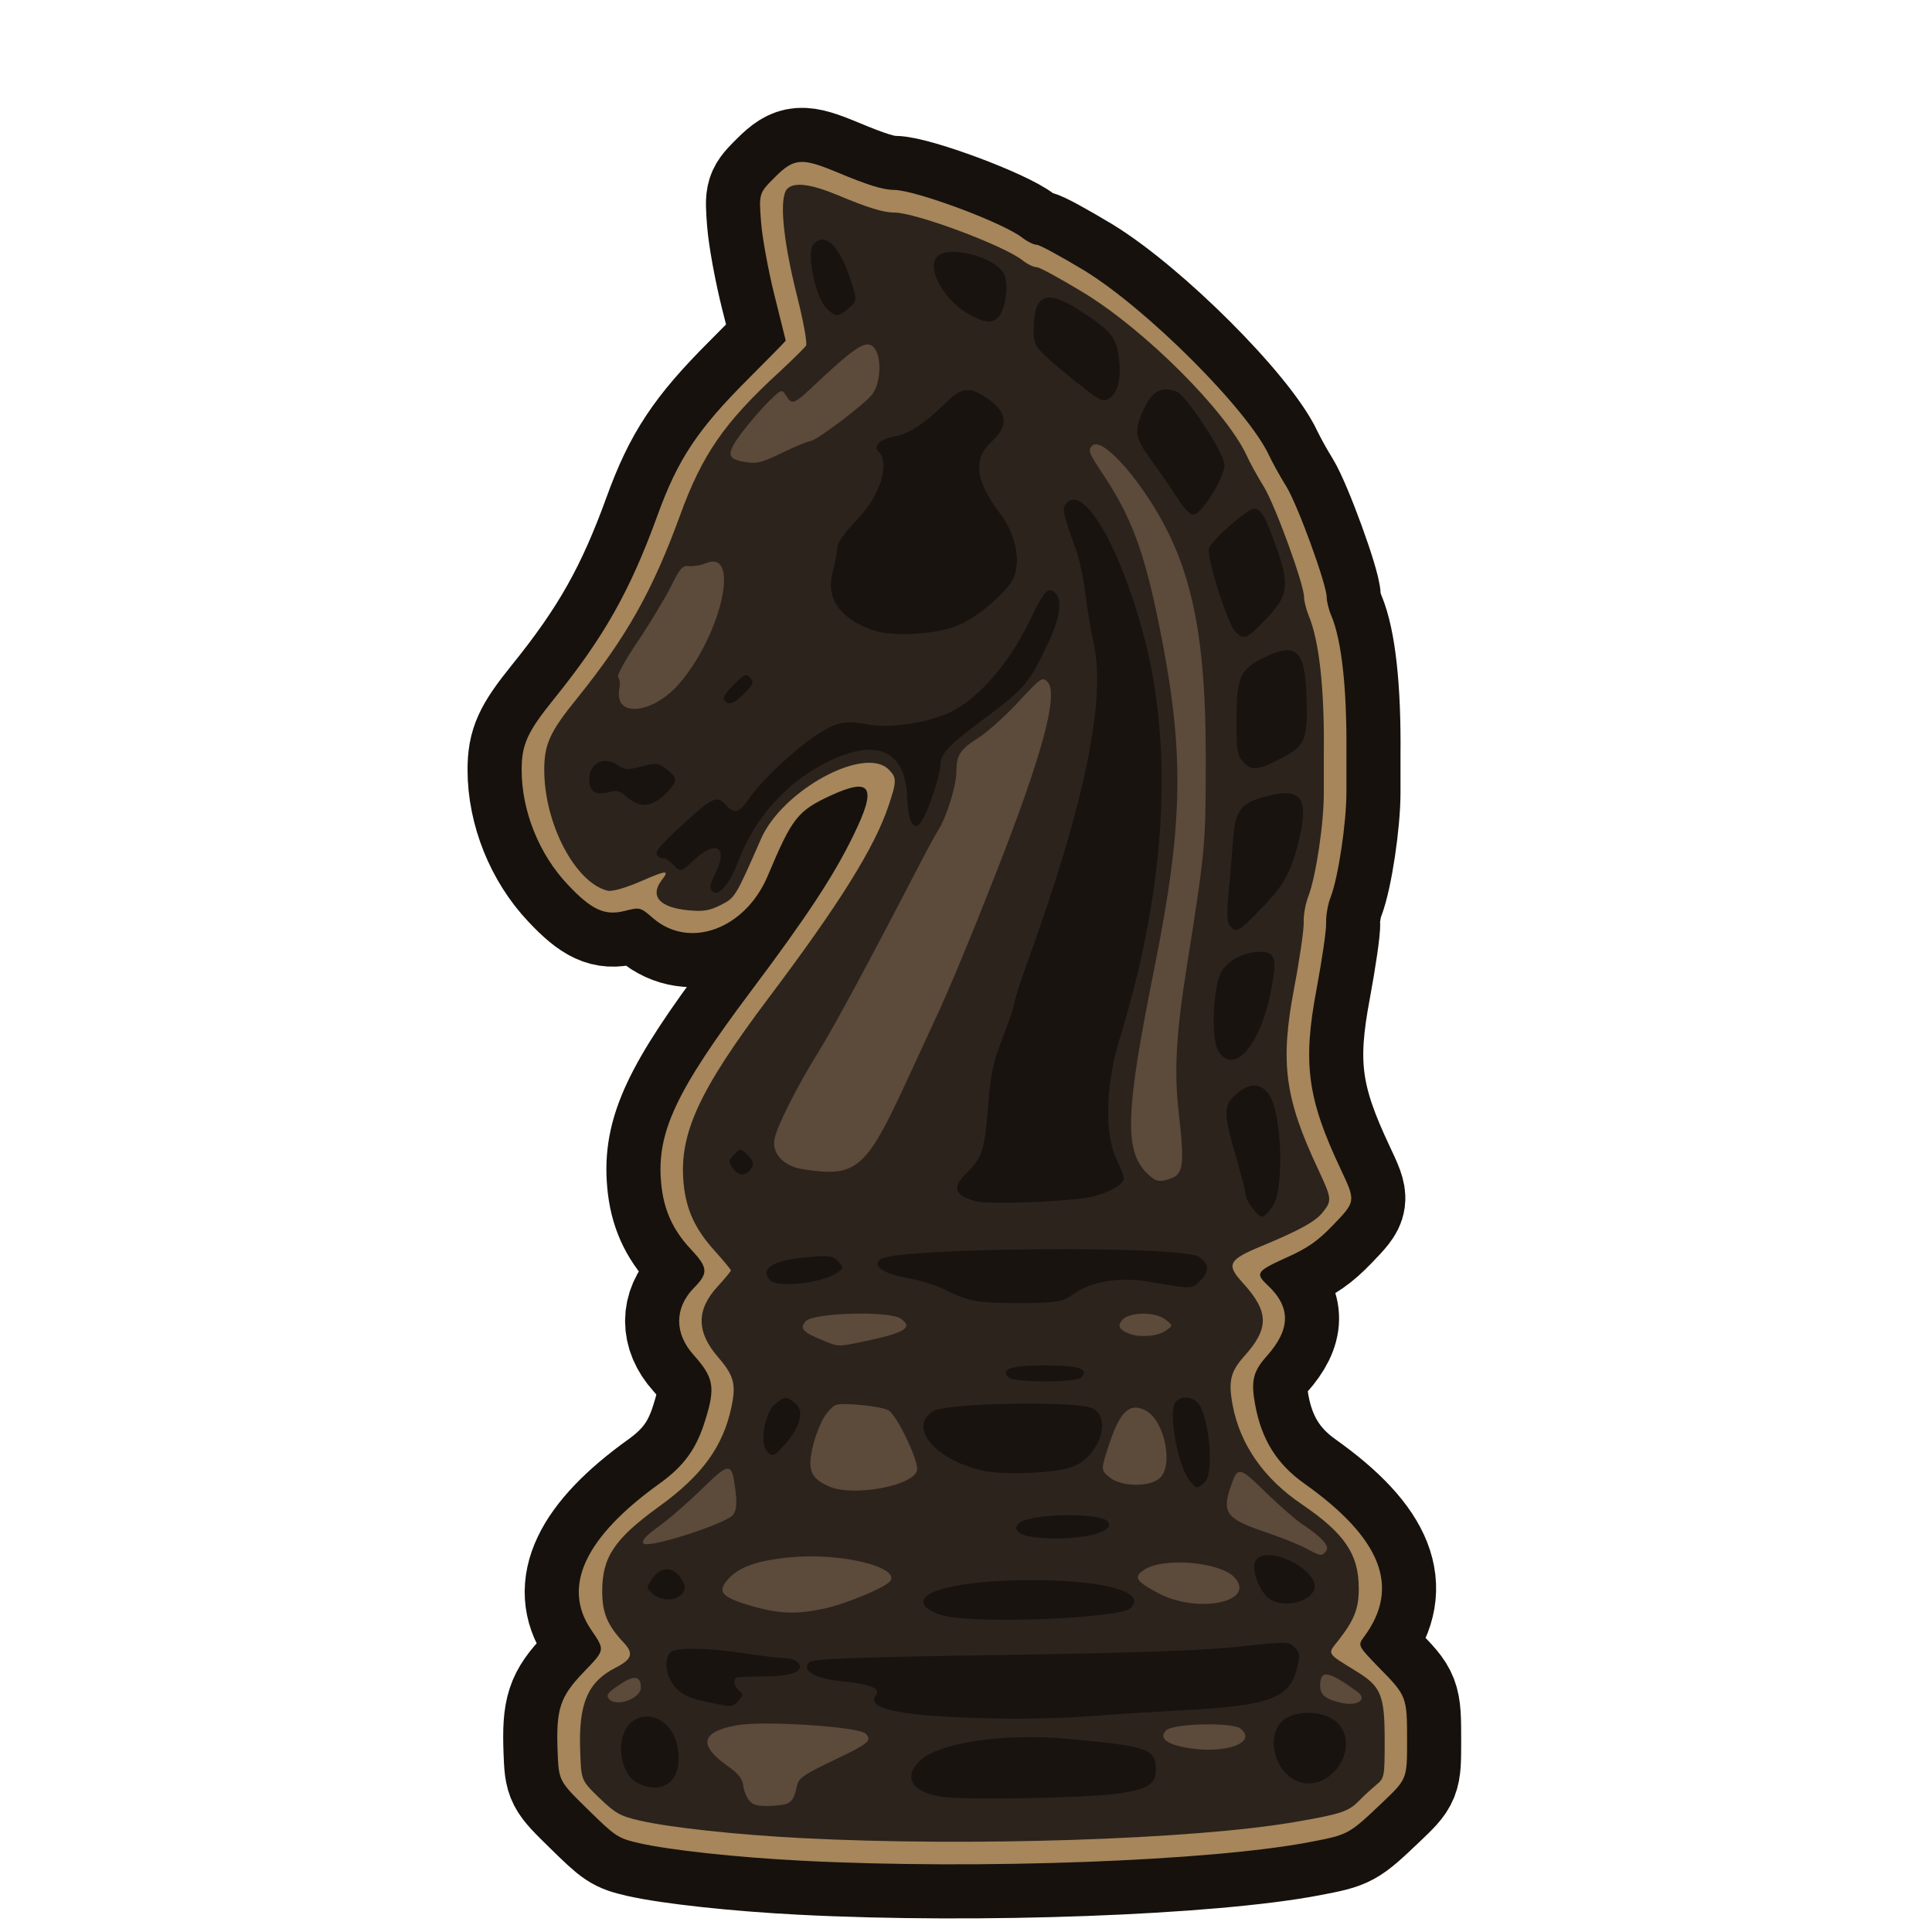
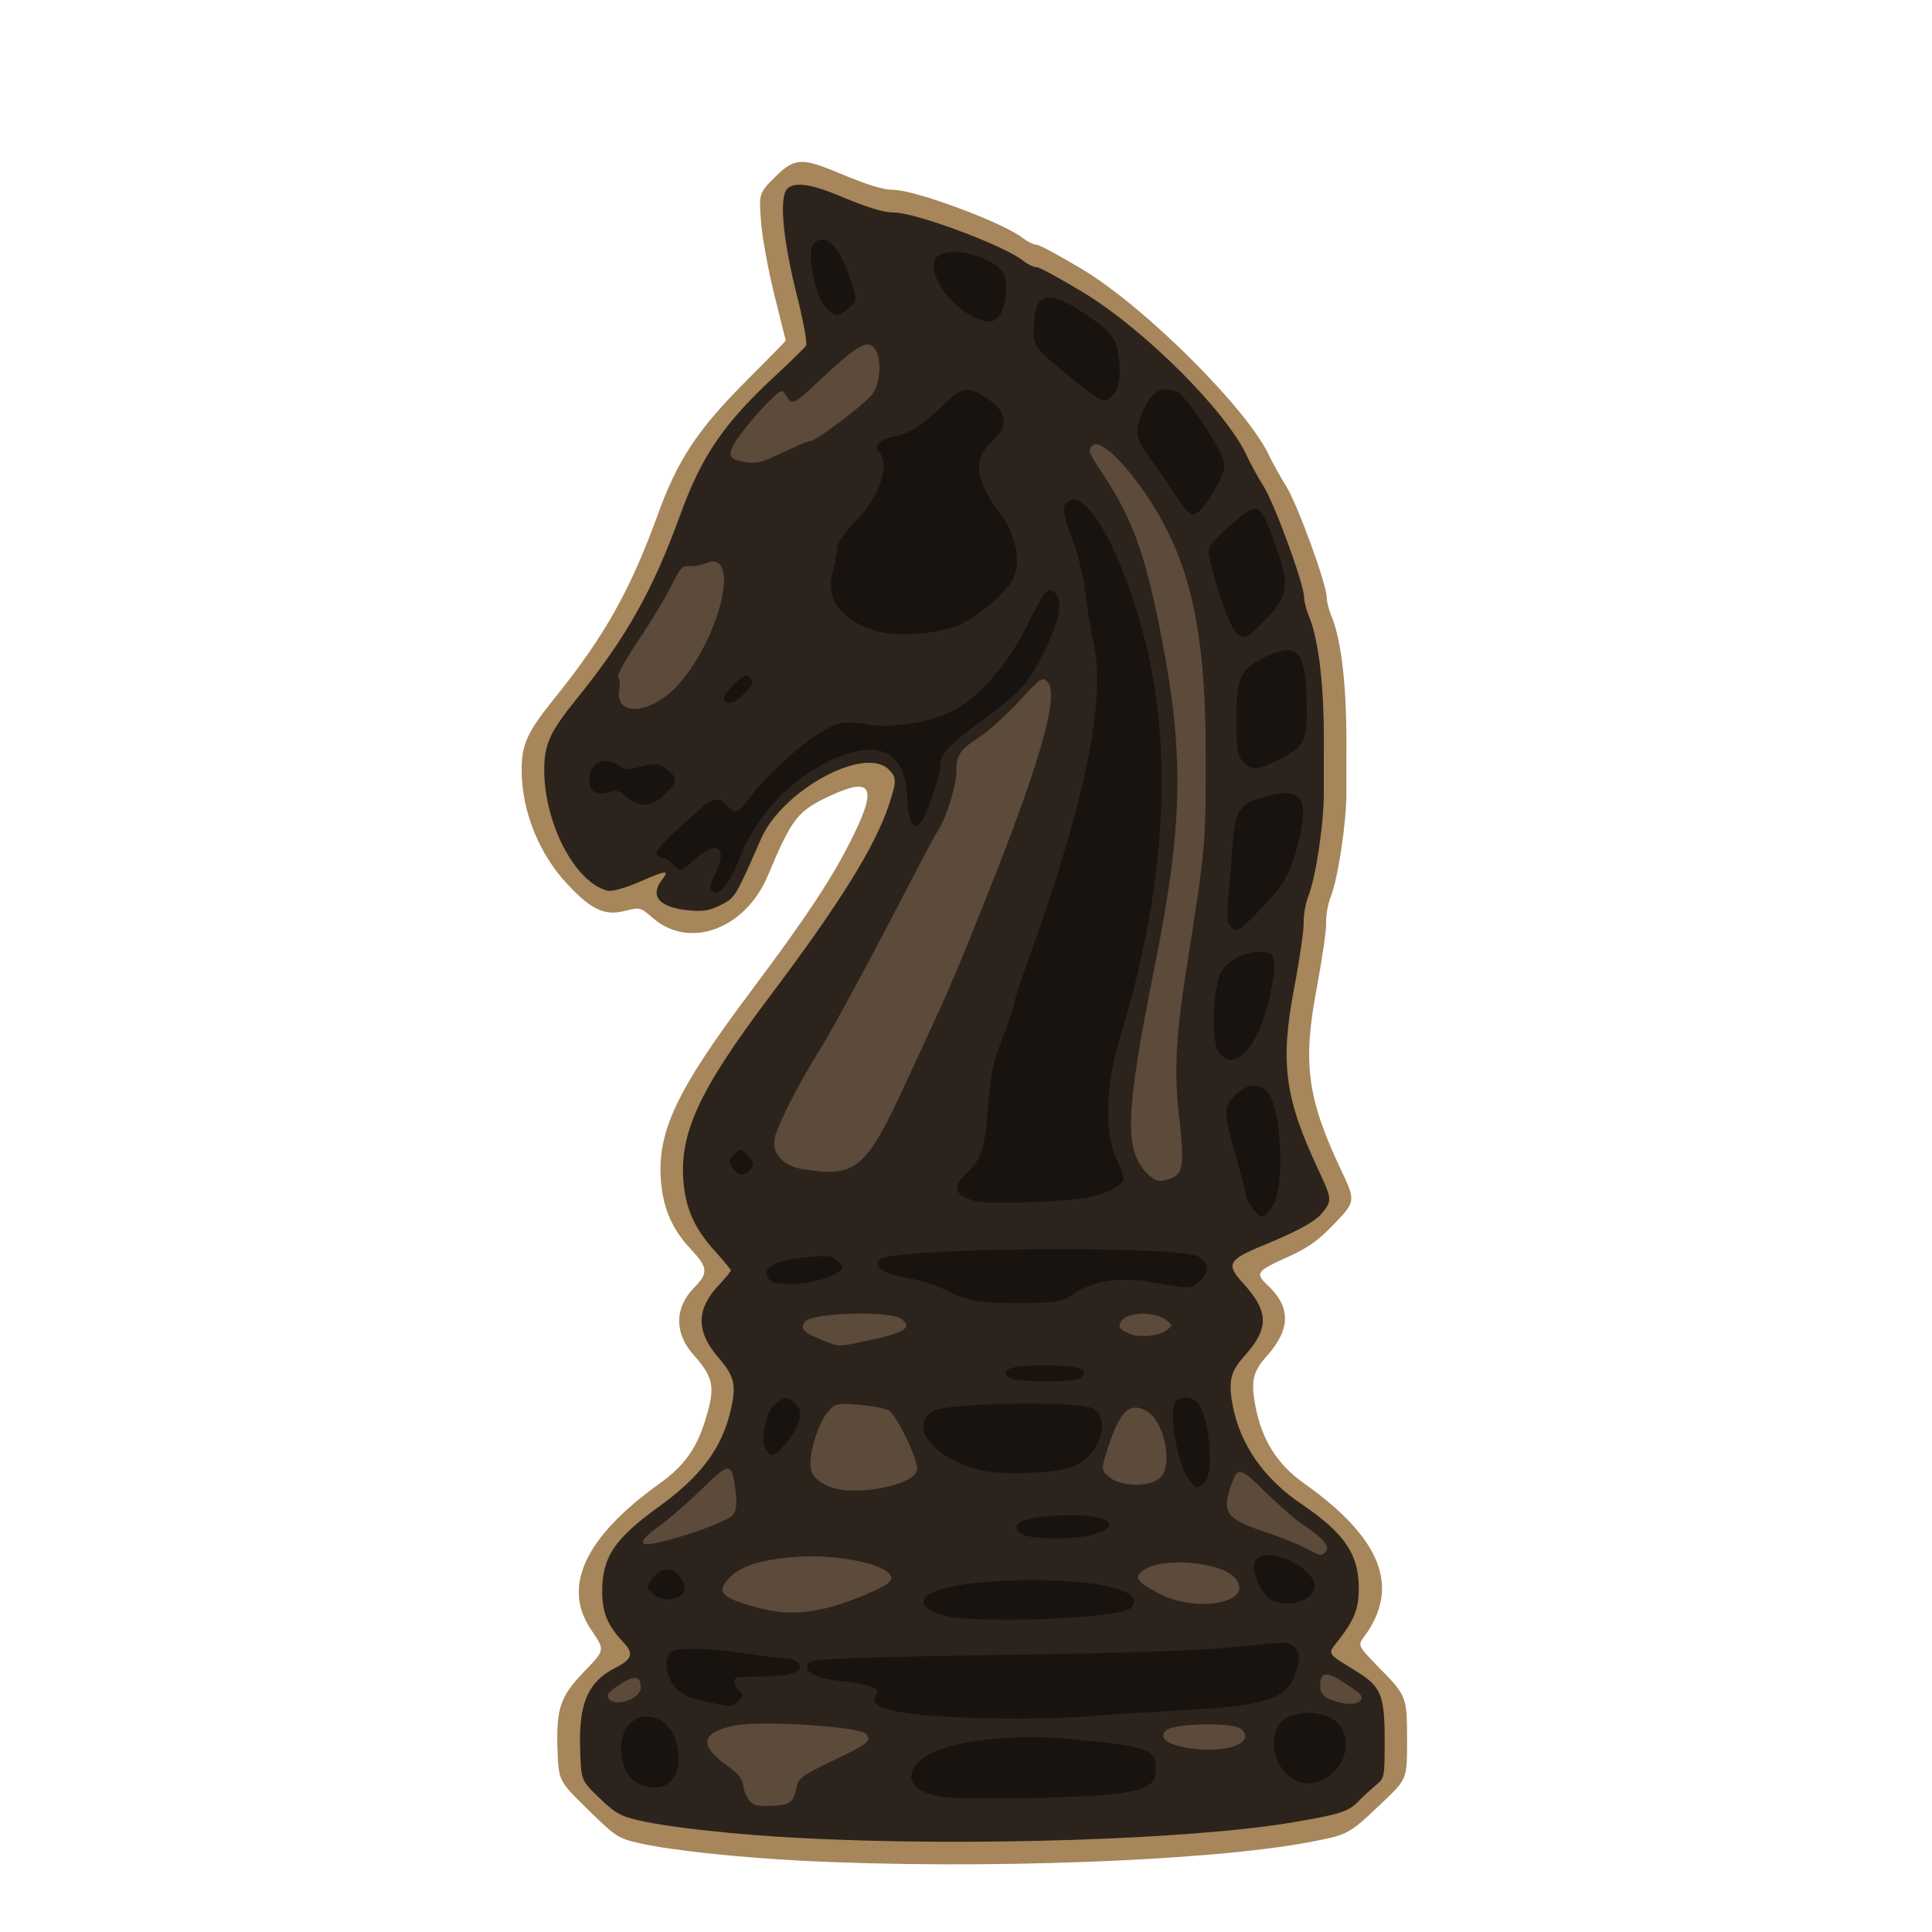
<svg xmlns="http://www.w3.org/2000/svg" viewBox="0 0 100 100">
-   <path fill="#16110d" stroke="#16110d" stroke-width="5.6" stroke-linejoin="round" d="M41.50 96.31C38.15 96.14 34.65 95.76 33.08 95.40C31.96 95.14 31.86 95.06 30.42 93.65C28.92 92.18 28.92 92.18 28.86 90.62C28.78 88.45 28.99 87.83 30.18 86.58C31.34 85.37 31.33 85.44 30.58 84.33C29.08 82.10 30.30 79.54 34.15 76.78C35.40 75.88 36.05 74.99 36.50 73.52C37.04 71.80 36.95 71.31 35.90 70.13C34.90 69.02 34.91 67.70 35.90 66.68C36.68 65.89 36.66 65.62 35.74 64.64C34.82 63.66 34.34 62.59 34.22 61.22C33.98 58.63 34.98 56.49 38.84 51.34C41.79 47.41 43.17 45.31 44.19 43.20C45.40 40.73 45.10 40.21 43.01 41.17C41.28 41.97 41.00 42.33 39.74 45.33C38.58 48.08 35.71 49.15 33.82 47.54C33.14 46.95 33.13 46.95 32.33 47.15C31.31 47.41 30.62 47.10 29.39 45.79C27.90 44.22 27.00 41.97 27.00 39.85C27.00 38.53 27.30 37.88 28.68 36.17C31.27 32.96 32.61 30.59 34.03 26.68C35.08 23.78 36.10 22.24 38.69 19.65C39.78 18.56 40.67 17.65 40.67 17.63C40.66 17.60 40.40 16.54 40.08 15.26C39.76 13.98 39.45 12.28 39.39 11.47C39.28 10.00 39.28 10.00 40.13 9.15C41.11 8.18 41.49 8.15 43.36 8.93C44.91 9.58 45.72 9.83 46.28 9.83C47.39 9.84 51.94 11.53 52.92 12.31C53.17 12.50 53.50 12.67 53.66 12.67C53.81 12.67 54.91 13.27 56.12 14.00C59.36 15.98 64.58 21.20 65.68 23.56C65.86 23.94 66.26 24.67 66.58 25.18C67.17 26.14 68.67 30.25 68.67 30.92C68.67 31.12 68.77 31.55 68.91 31.87C69.45 33.16 69.72 35.66 69.69 39.00C69.69 39.32 69.69 40.23 69.69 41.01C69.69 42.60 69.27 45.39 68.88 46.42C68.73 46.78 68.63 47.38 68.64 47.75C68.66 48.12 68.43 49.65 68.15 51.17C67.42 55.02 67.66 56.85 69.40 60.53C70.18 62.19 70.18 62.18 68.99 63.42C68.19 64.25 67.68 64.60 66.57 65.10C65.04 65.79 64.96 65.91 65.60 66.51C66.83 67.66 66.81 68.80 65.56 70.20C64.85 71.00 64.74 71.48 64.97 72.73C65.30 74.51 66.09 75.78 67.50 76.78C71.50 79.62 72.50 82.15 70.61 84.71C70.27 85.17 70.27 85.17 71.36 86.30C72.82 87.78 72.83 87.82 72.83 90.11C72.83 92.08 72.83 92.08 71.54 93.31C69.81 94.95 69.80 94.96 67.82 95.34C62.68 96.33 50.66 96.78 41.50 96.31Z" />
  <path fill="#a6865a" d="M41.50 96.31C38.15 96.14 34.65 95.76 33.08 95.40C31.96 95.14 31.86 95.06 30.42 93.65C28.92 92.18 28.92 92.18 28.86 90.62C28.78 88.45 28.99 87.83 30.18 86.58C31.34 85.37 31.33 85.44 30.58 84.33C29.08 82.10 30.30 79.54 34.15 76.78C35.40 75.88 36.05 74.99 36.50 73.52C37.04 71.80 36.95 71.31 35.90 70.13C34.90 69.02 34.91 67.70 35.90 66.68C36.68 65.89 36.66 65.62 35.74 64.64C34.82 63.66 34.34 62.59 34.22 61.22C33.98 58.63 34.98 56.49 38.84 51.34C41.79 47.41 43.17 45.31 44.19 43.20C45.40 40.73 45.10 40.21 43.01 41.17C41.28 41.97 41.00 42.33 39.74 45.33C38.58 48.08 35.71 49.15 33.82 47.54C33.14 46.95 33.13 46.95 32.33 47.15C31.31 47.41 30.62 47.10 29.39 45.79C27.90 44.22 27.00 41.97 27.00 39.85C27.00 38.53 27.30 37.88 28.68 36.17C31.27 32.96 32.61 30.59 34.03 26.68C35.08 23.78 36.10 22.24 38.69 19.65C39.78 18.56 40.67 17.65 40.67 17.63C40.66 17.60 40.40 16.54 40.08 15.26C39.76 13.98 39.45 12.28 39.39 11.47C39.28 10.00 39.28 10.00 40.13 9.15C41.11 8.18 41.49 8.15 43.36 8.93C44.91 9.58 45.72 9.83 46.28 9.83C47.39 9.84 51.94 11.53 52.92 12.31C53.17 12.50 53.50 12.67 53.66 12.67C53.81 12.67 54.91 13.27 56.12 14.00C59.36 15.98 64.58 21.20 65.68 23.56C65.86 23.94 66.26 24.67 66.58 25.18C67.17 26.14 68.67 30.25 68.67 30.92C68.67 31.12 68.77 31.55 68.91 31.87C69.45 33.16 69.72 35.66 69.69 39.00C69.69 39.32 69.69 40.23 69.69 41.01C69.69 42.60 69.27 45.39 68.88 46.42C68.73 46.78 68.63 47.38 68.64 47.75C68.66 48.12 68.43 49.65 68.15 51.17C67.42 55.02 67.66 56.85 69.40 60.53C70.18 62.19 70.18 62.18 68.99 63.42C68.19 64.25 67.68 64.60 66.57 65.10C65.04 65.79 64.96 65.91 65.60 66.51C66.83 67.66 66.81 68.80 65.56 70.20C64.85 71.00 64.74 71.48 64.97 72.73C65.30 74.51 66.09 75.78 67.50 76.78C71.50 79.62 72.50 82.15 70.61 84.71C70.27 85.17 70.27 85.17 71.36 86.30C72.82 87.78 72.83 87.82 72.83 90.11C72.83 92.08 72.83 92.08 71.54 93.31C69.81 94.95 69.80 94.96 67.82 95.34C62.68 96.33 50.66 96.78 41.50 96.31Z" />
  <path fill="#2c231d" d="M41.50 95.14C38.15 94.97 34.65 94.59 33.10 94.23C32.10 94.00 31.84 93.85 31.02 93.06C30.08 92.15 30.08 92.15 30.03 90.61C29.94 88.17 30.42 87.06 31.86 86.32C32.71 85.89 32.81 85.59 32.29 85.03C31.44 84.13 31.17 83.48 31.17 82.37C31.17 80.60 31.79 79.66 34.11 77.98C36.34 76.37 37.43 74.87 37.86 72.82C38.11 71.65 37.99 71.20 37.17 70.25C36.04 68.94 36.03 67.80 37.15 66.58C37.53 66.17 37.83 65.80 37.83 65.76C37.83 65.71 37.45 65.25 36.99 64.74C35.97 63.61 35.51 62.61 35.38 61.22C35.15 58.68 36.17 56.46 39.77 51.67C43.46 46.77 45.27 43.86 45.99 41.71C46.42 40.43 46.42 40.25 46.00 39.83C44.75 38.58 40.49 40.90 39.39 43.42C38.07 46.43 38.05 46.47 37.31 46.84C36.74 47.13 36.41 47.19 35.66 47.12C34.15 46.98 33.62 46.40 34.24 45.57C34.67 45.02 34.54 45.02 33.16 45.62C32.32 45.98 31.67 46.16 31.44 46.10C29.77 45.68 28.17 42.63 28.17 39.85C28.17 38.53 28.46 37.88 29.85 36.17C32.43 32.97 33.77 30.59 35.19 26.70C36.34 23.53 37.48 21.88 40.31 19.28C41.01 18.63 41.64 18.01 41.72 17.89C41.79 17.76 41.59 16.65 41.25 15.30C40.51 12.35 40.32 10.21 40.75 9.77C41.11 9.41 41.96 9.52 43.36 10.10C44.91 10.75 45.72 11.00 46.28 11.00C47.39 11.00 51.94 12.70 52.92 13.47C53.17 13.67 53.50 13.83 53.66 13.83C53.81 13.83 54.90 14.43 56.09 15.15C59.26 17.08 63.45 21.27 64.52 23.56C64.69 23.94 65.09 24.67 65.41 25.18C66.00 26.14 67.50 30.25 67.50 30.92C67.50 31.12 67.61 31.55 67.74 31.87C68.28 33.16 68.56 35.66 68.52 39.00C68.52 39.32 68.52 40.23 68.52 41.01C68.53 42.60 68.11 45.39 67.71 46.42C67.57 46.78 67.46 47.38 67.48 47.75C67.49 48.12 67.27 49.65 66.98 51.17C66.25 55.02 66.50 56.85 68.23 60.53C68.93 62.03 68.95 62.14 68.48 62.73C68.10 63.22 67.29 63.67 65.29 64.50C63.59 65.20 63.46 65.45 64.30 66.37C65.69 67.89 65.71 68.74 64.40 70.20C63.69 71.00 63.57 71.48 63.80 72.72C64.18 74.76 65.41 76.53 67.38 77.86C69.60 79.37 70.33 80.45 70.33 82.22C70.33 83.26 70.10 83.85 69.28 84.90C68.69 85.64 68.64 85.54 70.21 86.51C71.48 87.29 71.67 87.74 71.67 90.05C71.67 91.98 71.66 92.03 71.23 92.39C70.99 92.59 70.59 92.95 70.35 93.20C69.80 93.77 69.39 93.90 67.00 94.31C61.77 95.21 50.20 95.59 41.50 95.14Z" />
  <path fill="#18130f" d="M48.58 92.98C47.14 92.69 46.76 91.95 47.62 91.13C48.62 90.19 51.94 89.70 55.25 90.00C59.44 90.38 59.83 90.52 59.83 91.61C59.83 92.35 59.38 92.63 57.82 92.84C55.99 93.08 49.57 93.19 48.58 92.98ZM33.00 92.29C32.08 91.82 31.83 89.99 32.60 89.22C33.37 88.44 34.66 88.94 35.00 90.15C35.50 91.94 34.48 93.03 33.00 92.29ZM67.02 92.13C65.89 91.54 65.55 89.79 66.41 89.05C67.11 88.45 68.69 88.55 69.28 89.23C70.48 90.63 68.64 92.99 67.02 92.13ZM48.58 88.83C45.97 88.66 44.88 88.29 45.34 87.74C45.62 87.41 44.99 87.15 43.58 87.02C42.19 86.89 41.46 86.47 41.89 86.04C42.07 85.86 43.96 85.78 51.85 85.66C58.88 85.55 62.29 85.43 64.14 85.23C66.62 84.96 66.70 84.96 67.01 85.27C67.28 85.54 67.30 85.68 67.14 86.33C66.77 87.88 65.74 88.28 61.42 88.51C59.77 88.60 57.52 88.74 56.42 88.83C54.10 89.00 51.19 89.00 48.58 88.83ZM36.50 88.07C35.68 87.90 35.31 87.72 34.96 87.34C34.47 86.79 34.34 85.90 34.70 85.53C34.97 85.26 36.57 85.28 38.57 85.58C39.48 85.72 40.42 85.83 40.67 85.83C40.92 85.83 41.21 85.94 41.31 86.06C41.66 86.48 41.05 86.75 39.68 86.77C38.99 86.78 38.32 86.80 38.21 86.81C37.92 86.84 37.95 87.25 38.25 87.50C38.48 87.69 38.48 87.75 38.23 88.02C37.91 88.38 37.93 88.38 36.50 88.07ZM48.90 83.64C48.52 83.56 48.08 83.35 47.92 83.17C47.21 82.39 49.64 81.78 53.50 81.79C57.23 81.79 59.41 82.43 58.50 83.25C57.93 83.76 50.74 84.06 48.90 83.64ZM65.55 82.62C65.04 82.07 64.75 81.05 65.01 80.74C65.70 79.90 68.50 81.41 67.99 82.35C67.61 83.07 66.10 83.23 65.55 82.62ZM33.82 82.52C33.45 82.22 33.44 82.19 33.71 81.78C34.22 81.01 34.91 81.04 35.36 81.88C35.76 82.62 34.56 83.12 33.82 82.52ZM53.47 79.56C52.72 79.46 52.39 79.14 52.74 78.84C53.35 78.33 56.94 78.27 57.34 78.76C57.83 79.35 55.57 79.81 53.47 79.56ZM61.63 76.71C60.96 75.96 60.42 72.98 60.87 72.53C61.19 72.21 61.81 72.30 62.07 72.71C62.63 73.57 62.83 76.30 62.36 76.72C61.98 77.07 61.94 77.07 61.63 76.71ZM50.83 76.11C48.38 75.54 47.00 73.88 48.28 73.05C48.96 72.60 55.96 72.49 56.61 72.92C57.59 73.56 56.78 75.55 55.37 75.97C54.34 76.27 51.84 76.35 50.83 76.11ZM39.67 75.08C39.31 74.65 39.61 73.07 40.12 72.67C40.64 72.26 40.70 72.26 41.17 72.64C41.64 73.02 41.43 73.86 40.63 74.76C40.07 75.40 39.96 75.44 39.67 75.08ZM52.20 71.30C51.76 70.86 52.32 70.67 54.08 70.67C55.85 70.67 56.41 70.86 55.96 71.30C55.70 71.57 52.47 71.57 52.20 71.30ZM50.50 67.34C50.09 67.27 49.40 67.02 48.96 66.78C48.53 66.55 47.65 66.27 47.01 66.16C45.73 65.93 45.14 65.53 45.56 65.18C46.30 64.57 61.14 64.45 62.05 65.05C62.61 65.41 62.62 65.83 62.09 66.32C61.66 66.73 61.72 66.73 59.44 66.34C57.98 66.08 56.54 66.31 55.61 66.95C54.99 67.38 54.82 67.42 53.10 67.45C52.08 67.46 50.91 67.42 50.50 67.34ZM39.84 66.25C39.32 65.63 40.05 65.21 41.90 65.06C42.95 64.97 43.12 65.00 43.39 65.30C43.69 65.63 43.68 65.65 43.30 65.90C42.47 66.44 40.19 66.67 39.84 66.25ZM64.85 62.56C64.66 62.32 64.50 62.03 64.50 61.92C64.50 61.81 64.27 60.91 63.99 59.93C63.31 57.58 63.31 57.23 63.98 56.64C64.64 56.05 65.20 56.03 65.65 56.60C66.35 57.49 66.50 61.56 65.86 62.46C65.40 63.11 65.29 63.12 64.85 62.56ZM50.54 62.18C49.40 61.89 49.25 61.47 50.01 60.74C50.82 59.97 50.96 59.54 51.14 57.31C51.28 55.55 51.40 54.98 51.90 53.70C52.23 52.86 52.50 52.06 52.50 51.93C52.50 51.79 52.77 50.95 53.09 50.05C56.11 41.76 57.26 36.29 56.61 33.31C56.46 32.64 56.27 31.47 56.18 30.72C56.09 29.97 55.86 28.92 55.67 28.39C55.01 26.54 54.96 26.33 55.18 26.06C56.04 25.03 57.90 28.13 59.14 32.67C60.78 38.63 60.37 45.92 57.96 53.75C57.24 56.07 57.16 58.65 57.77 59.95C57.99 60.42 58.17 60.89 58.17 60.98C58.17 61.32 57.31 61.79 56.38 61.97C55.08 62.21 51.22 62.35 50.54 62.18ZM37.93 60.47C37.69 60.12 37.69 60.07 38.00 59.76C38.33 59.43 38.33 59.43 38.71 59.80C39.00 60.09 39.04 60.23 38.90 60.46C38.62 60.89 38.23 60.90 37.93 60.47ZM63.07 54.42C62.65 53.78 62.79 50.86 63.27 50.21C63.69 49.64 64.39 49.29 65.14 49.27C66.02 49.24 66.12 49.56 65.79 51.26C65.24 54.10 63.89 55.67 63.07 54.42ZM63.66 47.91C63.51 47.72 63.48 47.32 63.58 46.37C63.65 45.66 63.75 44.42 63.81 43.61C63.94 41.86 64.19 41.54 65.74 41.17C67.34 40.78 67.74 41.35 67.26 43.36C66.84 45.14 66.49 45.78 65.27 47.04C64.11 48.24 63.99 48.31 63.66 47.91ZM36.86 46.12C36.72 45.95 36.75 45.73 37.01 45.24C37.71 43.87 37.09 43.43 35.95 44.49C35.22 45.16 35.22 45.16 34.84 44.75C34.62 44.53 34.40 44.38 34.33 44.42C34.26 44.46 34.12 44.40 34.02 44.27C33.87 44.10 34.15 43.76 35.32 42.69C36.90 41.24 37.11 41.15 37.58 41.67C38.03 42.16 38.26 42.08 38.81 41.28C39.38 40.45 41.00 38.91 42.09 38.16C43.23 37.38 43.68 37.27 44.88 37.49C46.00 37.70 47.78 37.46 49.02 36.94C50.50 36.31 52.16 34.46 53.25 32.22C54.06 30.55 54.22 30.37 54.59 30.67C55.02 31.03 54.87 32.03 54.17 33.46C53.25 35.38 52.98 35.69 50.96 37.19C49.06 38.60 48.67 39.02 48.67 39.63C48.67 40.11 48.06 41.96 47.72 42.48C47.31 43.12 47.01 42.62 46.95 41.23C46.85 38.85 45.40 38.19 42.91 39.40C40.79 40.42 39.10 42.27 38.25 44.49C37.76 45.79 37.16 46.48 36.86 46.12ZM32.46 41.26C32.08 40.92 31.93 40.88 31.47 41.01C30.82 41.19 30.50 40.97 30.50 40.34C30.50 39.48 31.27 39.11 31.99 39.61C32.33 39.85 32.48 39.86 33.21 39.67C33.96 39.48 34.07 39.49 34.46 39.78C35.10 40.25 35.09 40.44 34.45 41.09C33.75 41.78 33.12 41.84 32.46 41.26ZM64.37 39.46C64.04 39.10 64.00 38.89 64.00 37.27C64.00 35.09 64.18 34.67 65.33 34.08C67.10 33.19 67.56 33.61 67.63 36.14C67.69 38.27 67.56 38.58 66.41 39.20C65.15 39.87 64.80 39.92 64.37 39.46ZM37.52 36.28C37.39 36.11 37.50 35.91 37.98 35.44C38.54 34.89 38.64 34.85 38.83 35.08C39.02 35.30 38.99 35.41 38.65 35.77C38.08 36.38 37.74 36.54 37.52 36.28ZM63.95 32.71C63.55 32.32 62.45 28.87 62.57 28.40C62.67 28.00 64.56 26.33 64.91 26.33C65.25 26.33 65.48 26.70 66.00 28.15C66.77 30.25 66.71 30.81 65.56 32.01C64.54 33.08 64.39 33.15 63.95 32.71ZM45.12 32.60C43.43 31.97 42.74 30.95 43.10 29.60C43.23 29.13 43.33 28.57 43.33 28.36C43.33 28.11 43.70 27.59 44.34 26.92C45.56 25.65 46.09 23.99 45.47 23.37C45.18 23.08 45.57 22.71 46.34 22.58C47.04 22.46 47.85 21.93 48.95 20.85C49.74 20.08 50.13 20.01 50.92 20.50C52.14 21.26 52.27 22.00 51.33 22.85C50.34 23.76 50.48 24.89 51.77 26.59C52.59 27.66 52.87 29.12 52.43 29.98C52.08 30.65 50.83 31.75 49.81 32.27C48.73 32.83 46.21 33.01 45.12 32.60ZM60.95 25.79C60.63 25.29 60.02 24.41 59.60 23.84C58.77 22.70 58.70 22.37 59.10 21.40C59.57 20.27 60.07 19.95 60.91 20.27C61.40 20.46 63.37 23.46 63.38 24.05C63.40 24.67 62.25 26.55 61.80 26.63C61.62 26.67 61.33 26.38 60.95 25.79ZM55.73 19.79C53.55 18.03 53.50 17.97 53.50 17.05C53.51 15.16 54.20 14.93 56.06 16.18C57.58 17.19 57.79 17.47 57.93 18.67C58.04 19.70 57.84 20.39 57.35 20.66C57.07 20.81 56.83 20.68 55.73 19.79ZM50.25 16.32C48.98 15.66 48.00 14.06 48.44 13.36C48.91 12.61 51.64 13.29 52.00 14.25C52.21 14.80 52.04 15.99 51.70 16.38C51.37 16.75 51.06 16.74 50.25 16.32ZM42.78 15.96C42.19 15.37 41.73 13.06 42.10 12.64C42.70 11.99 43.42 12.67 44.01 14.44C44.38 15.56 44.38 15.56 43.93 15.95C43.37 16.43 43.25 16.43 42.78 15.96Z" />
  <path fill="#5c4a3a" d="M38.80 93.22C38.65 93.05 38.50 92.70 38.47 92.43C38.43 92.08 38.22 91.80 37.69 91.43C36.12 90.33 36.27 89.64 38.13 89.30C39.50 89.05 44.44 89.37 44.80 89.73C45.16 90.09 44.98 90.24 43.09 91.14C41.59 91.86 41.33 92.04 41.25 92.44C41.06 93.31 40.93 93.41 39.97 93.47C39.27 93.50 39.00 93.45 38.80 93.22ZM61.59 90.49C60.40 90.31 59.95 89.97 60.36 89.56C60.73 89.20 63.81 89.13 64.22 89.48C65.07 90.18 63.52 90.78 61.59 90.49ZM69.43 88.14C68.62 87.96 68.33 87.73 68.33 87.26C68.33 86.40 68.75 86.47 70.25 87.56C70.80 87.96 70.28 88.33 69.43 88.14ZM31.52 87.94C31.36 87.74 31.45 87.61 32.06 87.20C32.82 86.69 33.17 86.73 33.17 87.35C33.17 87.92 31.89 88.38 31.52 87.94ZM38.85 83.11C37.30 82.66 37.08 82.37 37.75 81.67C38.33 81.06 39.36 80.73 41.11 80.59C43.60 80.39 46.53 81.11 46.09 81.82C45.90 82.14 43.81 83.01 42.67 83.26C41.23 83.57 40.33 83.54 38.85 83.11ZM59.93 82.45C58.77 81.83 58.66 81.62 59.24 81.24C60.24 80.59 63.17 80.85 63.90 81.65C65.06 82.93 61.95 83.55 59.93 82.45ZM67.59 80.14C67.22 79.94 66.29 79.57 65.52 79.31C63.49 78.63 63.24 78.31 63.69 76.98C64.06 75.88 64.12 75.88 65.49 77.22C66.18 77.89 67.01 78.62 67.33 78.84C68.40 79.54 68.85 80.03 68.64 80.28C68.41 80.56 68.38 80.56 67.59 80.14ZM33.31 79.89C33.19 79.75 33.41 79.50 34.12 78.99C34.65 78.61 35.65 77.73 36.35 77.05C37.78 75.65 37.89 75.66 38.07 77.17C38.15 77.83 38.12 78.17 37.95 78.40C37.61 78.86 33.54 80.17 33.31 79.89ZM42.89 76.93C41.93 76.50 41.77 76.05 42.10 74.75C42.26 74.13 42.57 73.41 42.81 73.13C43.23 72.63 43.25 72.63 44.43 72.71C45.10 72.76 45.80 72.89 45.99 73.00C46.41 73.22 47.54 75.58 47.47 76.08C47.35 76.90 44.13 77.50 42.89 76.93ZM57.41 76.45C56.97 76.08 56.97 76.08 57.44 74.66C57.99 73.02 58.51 72.57 59.32 73.02C60.30 73.56 60.76 75.92 60.00 76.53C59.44 76.99 57.98 76.95 57.41 76.45ZM42.55 69.36C41.54 68.95 41.36 68.74 41.72 68.37C42.15 67.95 45.99 67.84 46.60 68.24C47.30 68.70 46.87 68.98 44.78 69.42C43.34 69.72 43.42 69.72 42.55 69.36ZM58.50 69.05C57.92 68.83 57.81 68.63 58.10 68.31C58.49 67.89 59.82 67.89 60.34 68.31C60.72 68.61 60.72 68.61 60.32 68.89C59.94 69.16 59.01 69.24 58.50 69.05ZM59.36 60.72C58.18 59.54 58.25 57.56 59.75 50.11C61.27 42.50 61.32 38.91 59.99 32.33C59.21 28.49 58.56 26.75 57.04 24.47C56.34 23.42 56.30 23.30 56.54 23.06C56.87 22.73 57.93 23.64 59.06 25.23C61.54 28.71 62.40 32.27 62.41 39.08C62.41 43.77 62.40 43.90 61.42 50.08C60.88 53.49 60.77 55.43 61.00 57.48C61.34 60.55 61.28 60.85 60.30 61.09C59.93 61.18 59.75 61.10 59.36 60.72ZM41.51 60.51C40.54 60.35 39.94 59.69 40.09 58.94C40.23 58.26 41.27 56.20 42.35 54.47C43.14 53.19 44.95 49.85 47.33 45.25C47.85 44.24 48.40 43.22 48.55 42.99C48.98 42.33 49.50 40.68 49.50 39.96C49.50 39.08 49.68 38.80 50.67 38.17C51.13 37.87 52.06 37.04 52.73 36.31C53.89 35.06 53.96 35.01 54.23 35.31C54.80 35.94 53.94 39.10 51.56 45.17C50.24 48.54 49.13 51.21 48.41 52.75C48.12 53.39 47.40 54.93 46.83 56.17C44.80 60.55 44.30 60.96 41.51 60.51ZM32.17 36.42C32.05 36.27 32.00 35.96 32.05 35.69C32.11 35.43 32.08 35.15 32.00 35.07C31.91 34.98 32.34 34.19 33.03 33.17C33.68 32.20 34.44 30.93 34.74 30.33C35.20 29.40 35.33 29.26 35.67 29.30C35.89 29.32 36.28 29.26 36.54 29.15C38.36 28.40 37.33 32.92 35.11 35.44C34.12 36.56 32.68 37.04 32.17 36.42ZM38.39 23.88C37.62 23.73 37.62 23.43 38.39 22.40C38.80 21.86 39.43 21.13 39.80 20.77C40.46 20.13 40.47 20.13 40.69 20.48C41.01 20.99 41.08 20.95 42.36 19.74C44.24 17.98 44.82 17.60 45.19 17.94C45.65 18.35 45.62 19.81 45.14 20.42C44.71 20.96 42.23 22.83 41.94 22.83C41.83 22.83 41.19 23.10 40.52 23.42C39.34 23.99 39.14 24.03 38.39 23.88Z" />
</svg>
